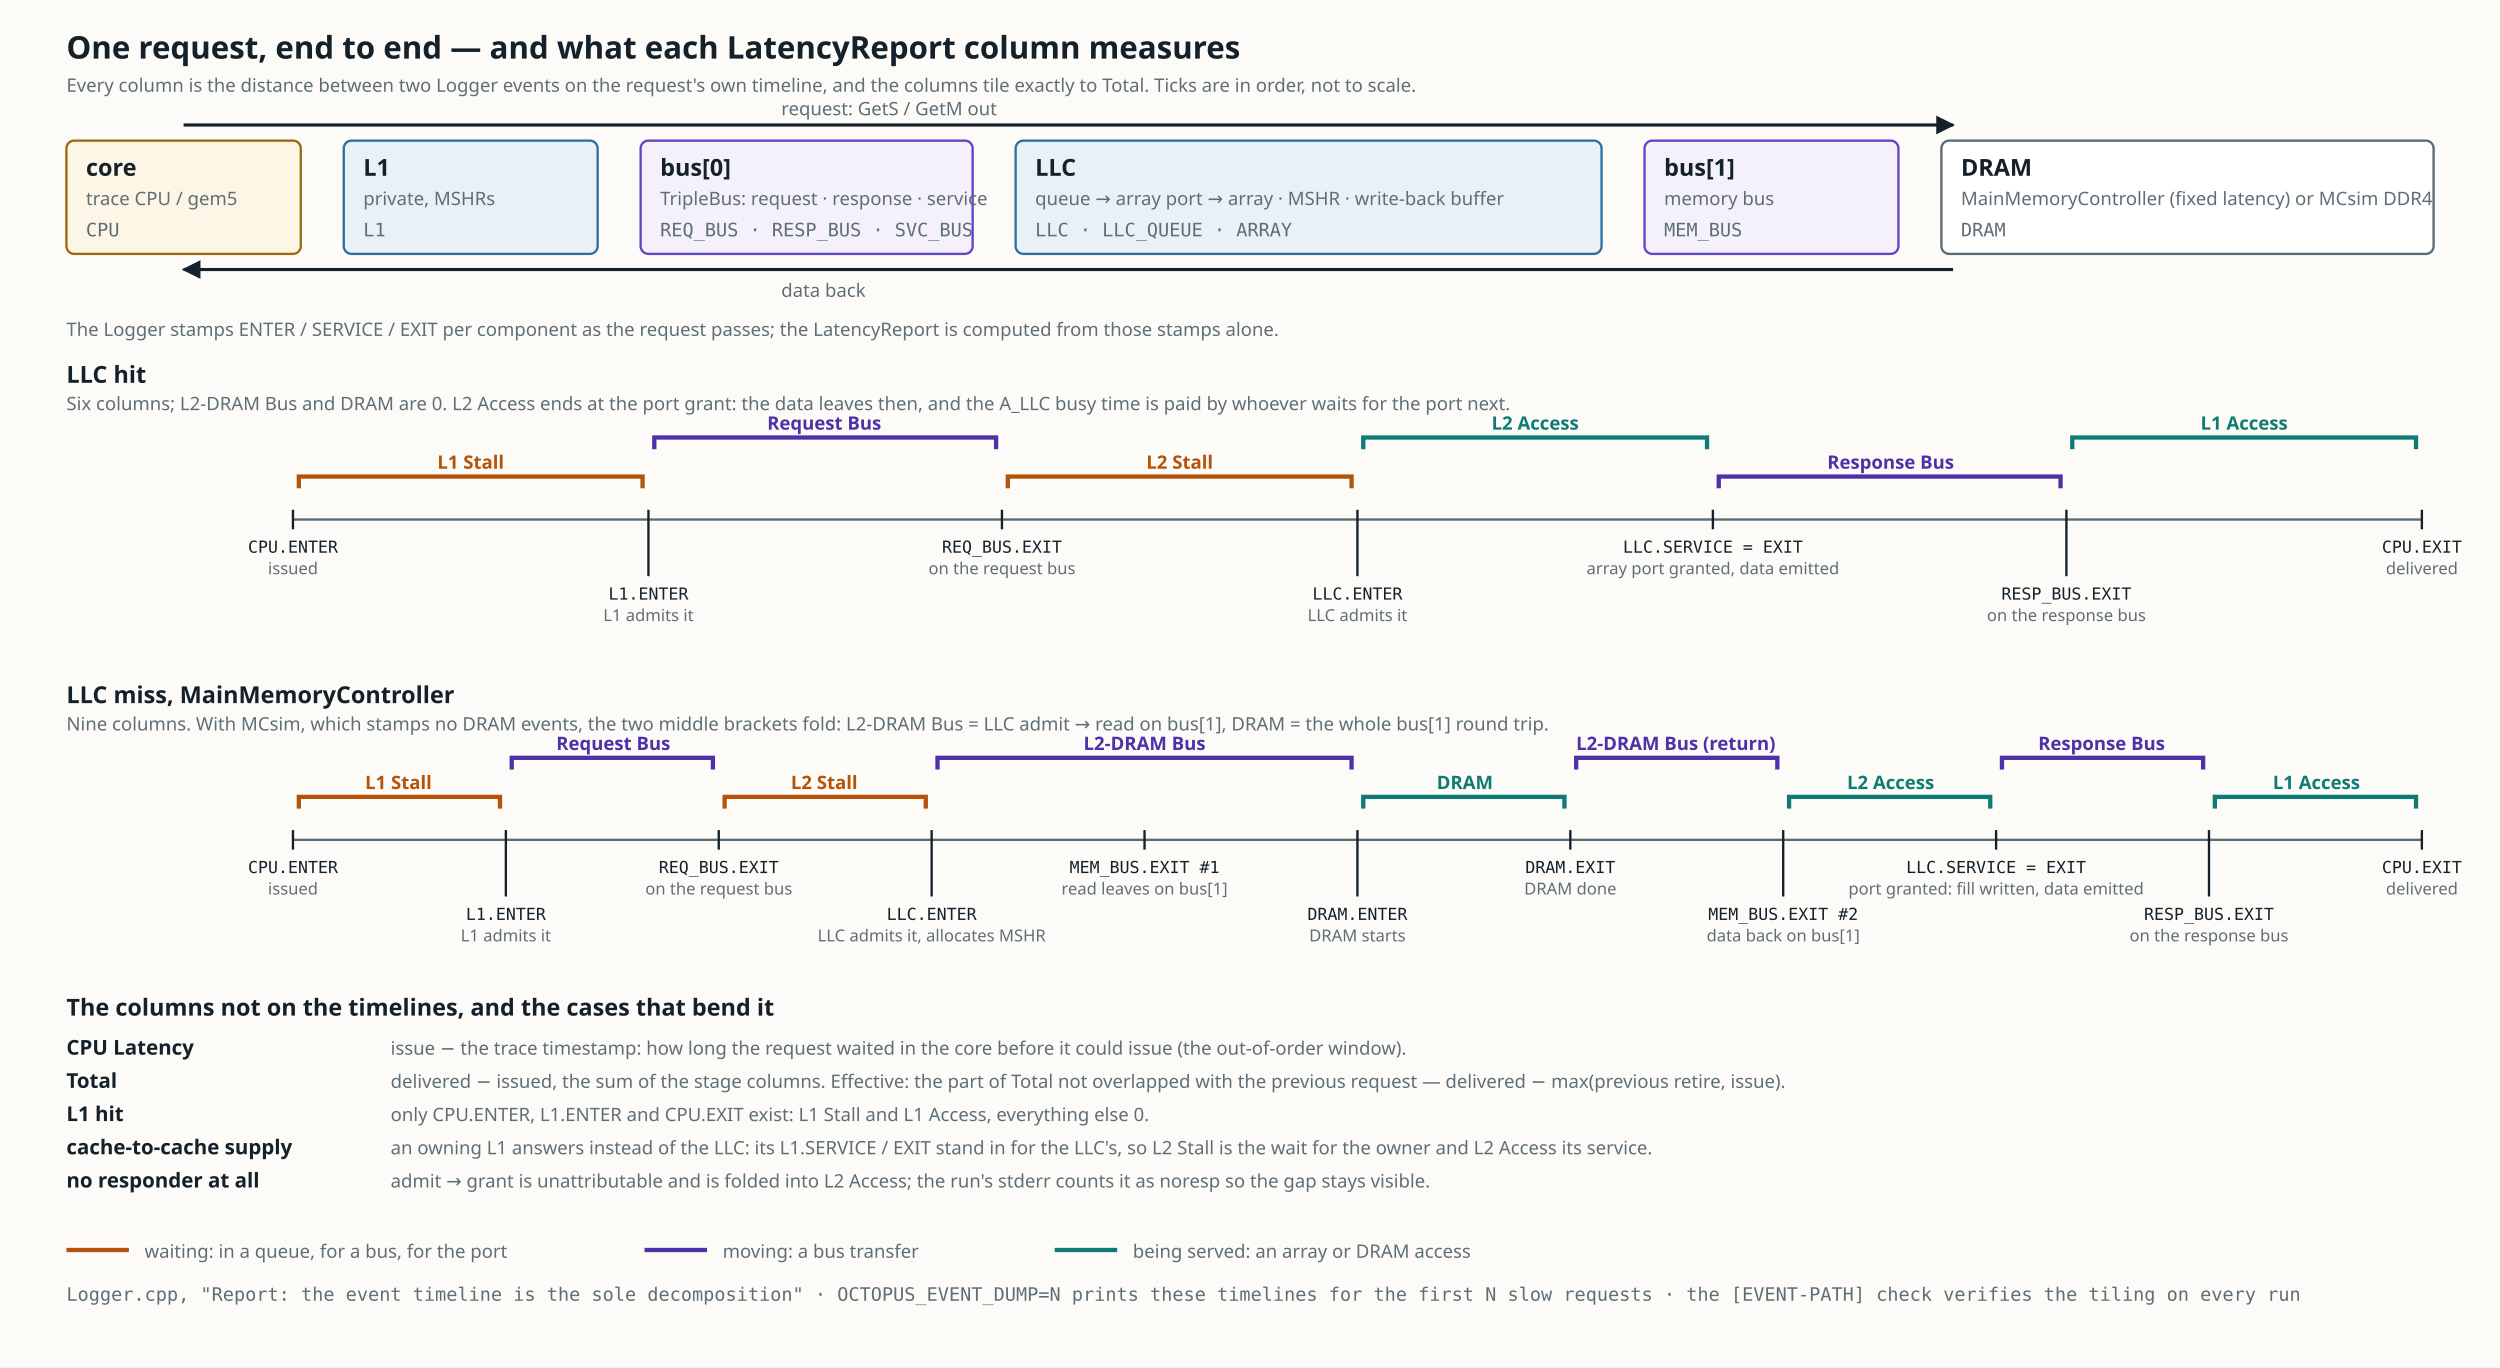
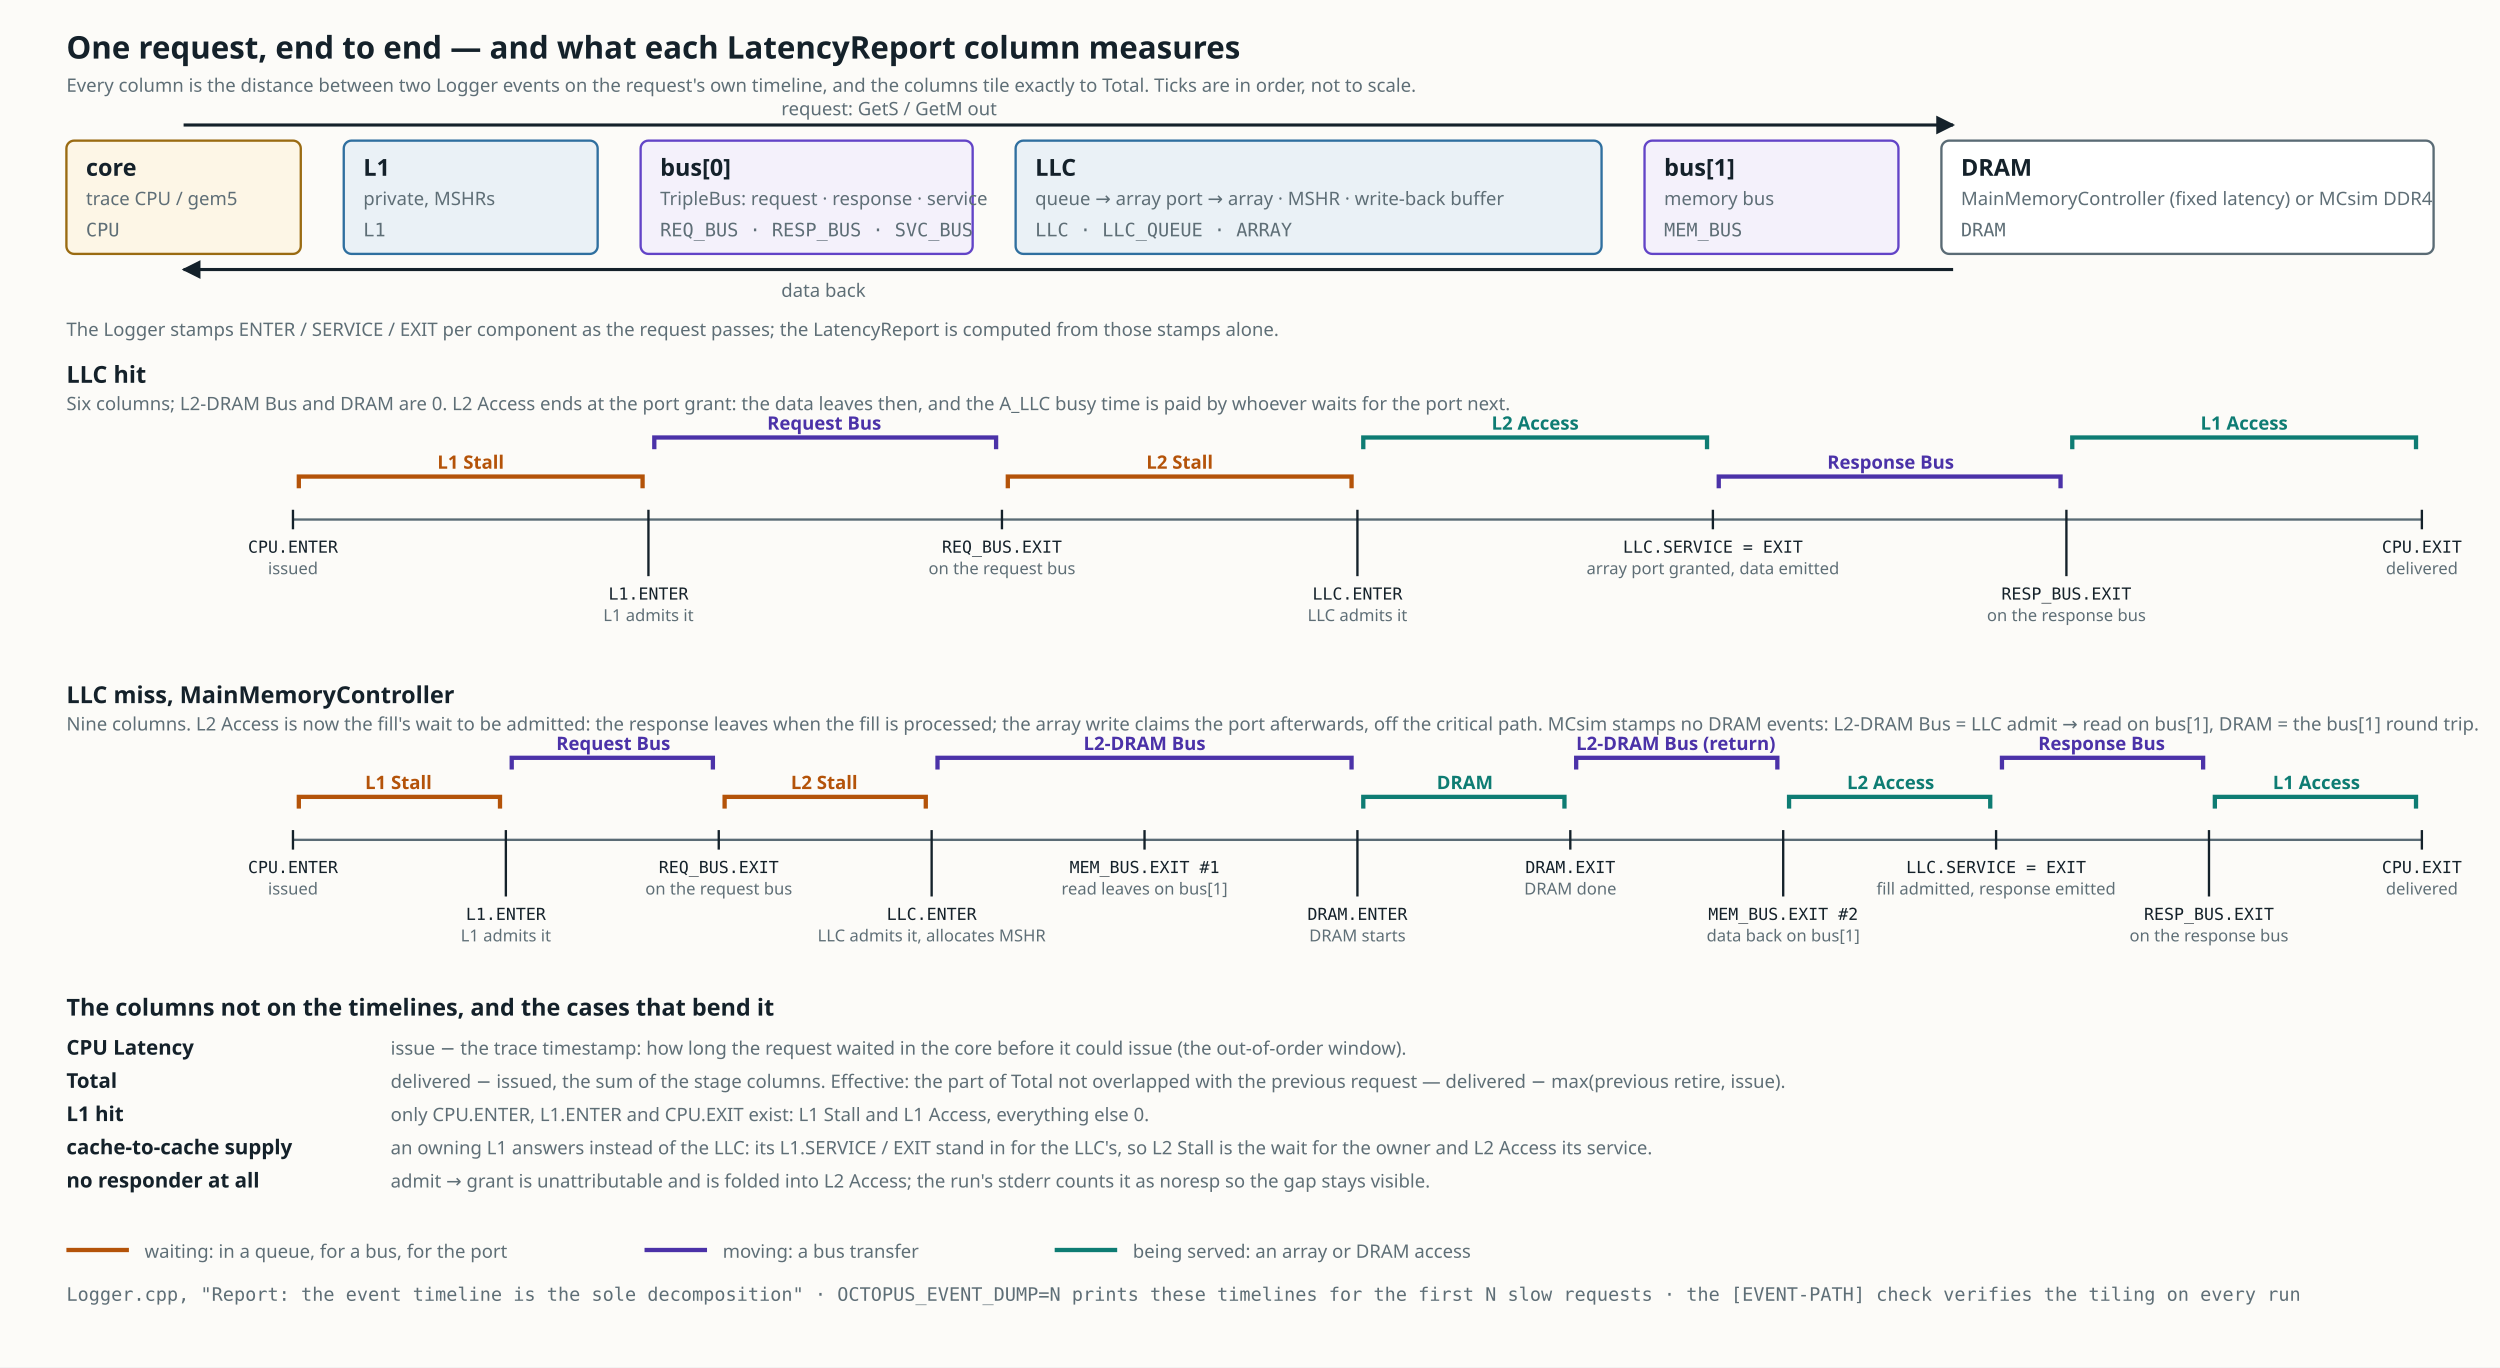
<svg xmlns="http://www.w3.org/2000/svg" viewBox="0 0 1280 700" width="1280" height="700" font-family="'IBM Plex Sans','Segoe UI',system-ui,sans-serif" role="img" aria-label="One memory request end to end through the Octopus system, with the nine LatencyReport columns bracketed between the Logger events that bound them, for an LLC hit and for an LLC miss">
  <defs>
    <marker id="a" viewBox="0 0 10 10" refX="9" refY="5" markerWidth="6" markerHeight="6" orient="auto-start-reverse">
      <path d="M0 0 L10 5 L0 10 z" fill="#14212A" />
    </marker>
  </defs>
  <style>
    .blk { fill:#FFFFFF; stroke:#5A6B75; stroke-width:1.2 }
    .mem { fill:#EAF1F6; stroke:#2F6F9F; stroke-width:1.2 }
    .io  { fill:#F4F1FB; stroke:#6244C7; stroke-width:1.2 }
    .cpu { fill:#FDF6E6; stroke:#9A6B12; stroke-width:1.2 }
    .ttl { font-size:12px; fill:#14212A; font-weight:600 }
    .lbl { font-size:10.5px; fill:#14212A; font-weight:600 }
    .sub { font-size:9.5px; fill:#5E6E76 }
    .mono{ font-family:'IBM Plex Mono',monospace }
    .wire{ stroke:#14212A; stroke-width:1.6; fill:none }
    .axis{ stroke:#5A6B75; stroke-width:1.2; fill:none }
    .tick{ stroke:#14212A; stroke-width:1.2 }
    .ev  { font-size:8.5px; fill:#14212A; font-family:'IBM Plex Mono',monospace; text-anchor:middle }
    .evd { font-size:8.5px; fill:#5E6E76; text-anchor:middle }
    .br  { stroke-width:2.2; fill:none }
    .brt { font-size:9.5px; font-weight:600; text-anchor:middle }
  </style>
  <rect width="1280" height="700" fill="#FCFBF8" />
  <text x="34" y="30" font-size="16" font-weight="700" fill="#14212A">One request, end to end — and what each LatencyReport column measures</text>
  <text x="34" y="47" class="sub">Every column is the distance between two Logger events on the request's own timeline, and the columns tile exactly to Total. Ticks are in order, not to scale.</text>
  <rect x="34" y="72" width="120" height="58" rx="4" class="cpu" />
  <text x="44" y="90" class="ttl">core</text>
  <text x="44" y="105" class="sub">trace CPU / gem5</text>
  <text x="44" y="121" class="sub mono">CPU</text>
  <rect x="176" y="72" width="130" height="58" rx="4" class="mem" />
  <text x="186" y="90" class="ttl">L1</text>
  <text x="186" y="105" class="sub">private, MSHRs</text>
  <text x="186" y="121" class="sub mono">L1</text>
  <rect x="328" y="72" width="170" height="58" rx="4" class="io" />
  <text x="338" y="90" class="ttl">bus[0]</text>
  <text x="338" y="105" class="sub">TripleBus: request · response · service</text>
  <text x="338" y="121" class="sub mono">REQ_BUS · RESP_BUS · SVC_BUS</text>
  <rect x="520" y="72" width="300" height="58" rx="4" class="mem" />
  <text x="530" y="90" class="ttl">LLC</text>
  <text x="530" y="105" class="sub">queue → array port → array · MSHR · write-back buffer</text>
  <text x="530" y="121" class="sub mono">LLC · LLC_QUEUE · ARRAY</text>
  <rect x="842" y="72" width="130" height="58" rx="4" class="io" />
  <text x="852" y="90" class="ttl">bus[1]</text>
  <text x="852" y="105" class="sub">memory bus</text>
  <text x="852" y="121" class="sub mono">MEM_BUS</text>
  <rect x="994" y="72" width="252" height="58" rx="4" class="blk" />
  <text x="1004" y="90" class="ttl">DRAM</text>
  <text x="1004" y="105" class="sub">MainMemoryController (fixed latency) or MCsim DDR4</text>
  <text x="1004" y="121" class="sub mono">DRAM</text>
  <path d="M94 64 L1000 64" class="wire" marker-end="url(#a)" />
  <text x="400" y="59" class="sub">request: GetS / GetM out</text>
  <path d="M1000 138 L94 138" class="wire" marker-end="url(#a)" />
  <text x="400" y="152" class="sub">data back</text>
  <text x="34" y="172" class="sub">The Logger stamps ENTER / SERVICE / EXIT per component as the request passes; the LatencyReport is computed from those stamps alone.</text>
  <text x="34" y="196" class="ttl">LLC hit</text>
  <text x="34" y="210" class="sub">Six columns; L2-DRAM Bus and DRAM are 0. L2 Access ends at the port grant: the data leaves then, and the A_LLC busy time is paid by whoever waits for the port next.</text>
  <line x1="150" y1="266" x2="1240" y2="266" class="axis" />
  <line x1="150" y1="261" x2="150" y2="271" class="tick" />
  <text x="150" y="283" class="ev">CPU.ENTER</text>
  <text x="150" y="294" class="evd">issued</text>
  <line x1="332" y1="261" x2="332" y2="295" class="tick" />
  <text x="332" y="307" class="ev">L1.ENTER</text>
  <text x="332" y="318" class="evd">L1 admits it</text>
  <line x1="513" y1="261" x2="513" y2="271" class="tick" />
  <text x="513" y="283" class="ev">REQ_BUS.EXIT</text>
  <text x="513" y="294" class="evd">on the request bus</text>
  <line x1="695" y1="261" x2="695" y2="295" class="tick" />
  <text x="695" y="307" class="ev">LLC.ENTER</text>
  <text x="695" y="318" class="evd">LLC admits it</text>
  <line x1="877" y1="261" x2="877" y2="271" class="tick" />
  <text x="877" y="283" class="ev">LLC.SERVICE = EXIT</text>
  <text x="877" y="294" class="evd">array port granted, data emitted</text>
  <line x1="1058" y1="261" x2="1058" y2="295" class="tick" />
  <text x="1058" y="307" class="ev">RESP_BUS.EXIT</text>
  <text x="1058" y="318" class="evd">on the response bus</text>
  <line x1="1240" y1="261" x2="1240" y2="271" class="tick" />
  <text x="1240" y="283" class="ev">CPU.EXIT</text>
  <text x="1240" y="294" class="evd">delivered</text>
  <path d="M153 250 L153 244 L329 244 L329 250" class="br" stroke="#B45309" />
  <text x="241" y="240" class="brt" fill="#B45309">L1 Stall</text>
  <path d="M335 230 L335 224 L510 224 L510 230" class="br" stroke="#4B32A8" />
  <text x="422" y="220" class="brt" fill="#4B32A8">Request Bus</text>
  <path d="M516 250 L516 244 L692 244 L692 250" class="br" stroke="#B45309" />
  <text x="604" y="240" class="brt" fill="#B45309">L2 Stall</text>
  <path d="M698 230 L698 224 L874 224 L874 230" class="br" stroke="#0E7C73" />
  <text x="786" y="220" class="brt" fill="#0E7C73">L2 Access</text>
  <path d="M880 250 L880 244 L1055 244 L1055 250" class="br" stroke="#4B32A8" />
  <text x="968" y="240" class="brt" fill="#4B32A8">Response Bus</text>
  <path d="M1061 230 L1061 224 L1237 224 L1237 230" class="br" stroke="#0E7C73" />
  <text x="1149" y="220" class="brt" fill="#0E7C73">L1 Access</text>
  <text x="34" y="360" class="ttl">LLC miss, MainMemoryController</text>
-   <text x="34" y="374" class="sub">Nine columns. With MCsim, which stamps no DRAM events, the two middle brackets fold: L2-DRAM Bus = LLC admit → read on bus[1], DRAM = the whole bus[1] round trip.</text>
+   <text x="34" y="374" class="sub">Nine columns. L2 Access is now the fill's wait to be admitted: the response leaves when the fill is processed; the array write claims the port afterwards, off the critical path. MCsim stamps no DRAM events: L2-DRAM Bus = LLC admit → read on bus[1], DRAM = the bus[1] round trip.</text>
  <line x1="150" y1="430" x2="1240" y2="430" class="axis" />
  <line x1="150" y1="425" x2="150" y2="435" class="tick" />
  <text x="150" y="447" class="ev">CPU.ENTER</text>
  <text x="150" y="458" class="evd">issued</text>
  <line x1="259" y1="425" x2="259" y2="459" class="tick" />
  <text x="259" y="471" class="ev">L1.ENTER</text>
  <text x="259" y="482" class="evd">L1 admits it</text>
  <line x1="368" y1="425" x2="368" y2="435" class="tick" />
  <text x="368" y="447" class="ev">REQ_BUS.EXIT</text>
  <text x="368" y="458" class="evd">on the request bus</text>
  <line x1="477" y1="425" x2="477" y2="459" class="tick" />
  <text x="477" y="471" class="ev">LLC.ENTER</text>
  <text x="477" y="482" class="evd">LLC admits it, allocates MSHR</text>
  <line x1="586" y1="425" x2="586" y2="435" class="tick" />
  <text x="586" y="447" class="ev">MEM_BUS.EXIT #1</text>
  <text x="586" y="458" class="evd">read leaves on bus[1]</text>
  <line x1="695" y1="425" x2="695" y2="459" class="tick" />
  <text x="695" y="471" class="ev">DRAM.ENTER</text>
  <text x="695" y="482" class="evd">DRAM starts</text>
  <line x1="804" y1="425" x2="804" y2="435" class="tick" />
  <text x="804" y="447" class="ev">DRAM.EXIT</text>
  <text x="804" y="458" class="evd">DRAM done</text>
  <line x1="913" y1="425" x2="913" y2="459" class="tick" />
  <text x="913" y="471" class="ev">MEM_BUS.EXIT #2</text>
  <text x="913" y="482" class="evd">data back on bus[1]</text>
  <line x1="1022" y1="425" x2="1022" y2="435" class="tick" />
  <text x="1022" y="447" class="ev">LLC.SERVICE = EXIT</text>
-   <text x="1022" y="458" class="evd">port granted: fill written, data emitted</text>
+   <text x="1022" y="458" class="evd">fill admitted, response emitted</text>
  <line x1="1131" y1="425" x2="1131" y2="459" class="tick" />
  <text x="1131" y="471" class="ev">RESP_BUS.EXIT</text>
  <text x="1131" y="482" class="evd">on the response bus</text>
  <line x1="1240" y1="425" x2="1240" y2="435" class="tick" />
  <text x="1240" y="447" class="ev">CPU.EXIT</text>
  <text x="1240" y="458" class="evd">delivered</text>
  <path d="M153 414 L153 408 L256 408 L256 414" class="br" stroke="#B45309" />
  <text x="204" y="404" class="brt" fill="#B45309">L1 Stall</text>
  <path d="M262 394 L262 388 L365 388 L365 394" class="br" stroke="#4B32A8" />
  <text x="314" y="384" class="brt" fill="#4B32A8">Request Bus</text>
  <path d="M371 414 L371 408 L474 408 L474 414" class="br" stroke="#B45309" />
  <text x="422" y="404" class="brt" fill="#B45309">L2 Stall</text>
  <path d="M480 394 L480 388 L692 388 L692 394" class="br" stroke="#4B32A8" />
  <text x="586" y="384" class="brt" fill="#4B32A8">L2-DRAM Bus</text>
  <path d="M698 414 L698 408 L801 408 L801 414" class="br" stroke="#0E7C73" />
  <text x="750" y="404" class="brt" fill="#0E7C73">DRAM</text>
  <path d="M807 394 L807 388 L910 388 L910 394" class="br" stroke="#4B32A8" />
  <text x="858" y="384" class="brt" fill="#4B32A8">L2-DRAM Bus (return)</text>
  <path d="M916 414 L916 408 L1019 408 L1019 414" class="br" stroke="#0E7C73" />
  <text x="968" y="404" class="brt" fill="#0E7C73">L2 Access</text>
  <path d="M1025 394 L1025 388 L1128 388 L1128 394" class="br" stroke="#4B32A8" />
  <text x="1076" y="384" class="brt" fill="#4B32A8">Response Bus</text>
  <path d="M1134 414 L1134 408 L1237 408 L1237 414" class="br" stroke="#0E7C73" />
  <text x="1186" y="404" class="brt" fill="#0E7C73">L1 Access</text>
  <text x="34" y="520" class="ttl">The columns not on the timelines, and the cases that bend it</text>
  <text x="34" y="540" class="lbl">CPU Latency</text>
  <text x="200" y="540" class="sub">issue − the trace timestamp: how long the request waited in the core before it could issue (the out-of-order window).</text>
  <text x="34" y="557" class="lbl">Total</text>
  <text x="200" y="557" class="sub">delivered − issued, the sum of the stage columns.   Effective: the part of Total not overlapped with the previous request — delivered − max(previous retire, issue).</text>
  <text x="34" y="574" class="lbl">L1 hit</text>
  <text x="200" y="574" class="sub">only CPU.ENTER, L1.ENTER and CPU.EXIT exist: L1 Stall and L1 Access, everything else 0.</text>
  <text x="34" y="591" class="lbl">cache-to-cache supply</text>
  <text x="200" y="591" class="sub">an owning L1 answers instead of the LLC: its L1.SERVICE / EXIT stand in for the LLC's, so L2 Stall is the wait for the owner and L2 Access its service.</text>
  <text x="34" y="608" class="lbl">no responder at all</text>
  <text x="200" y="608" class="sub">admit → grant is unattributable and is folded into L2 Access; the run's stderr counts it as noresp so the gap stays visible.</text>
  <line x1="34" y1="640" x2="66" y2="640" class="br" stroke="#B45309" />
  <text x="74" y="644" class="sub">waiting: in a queue, for a bus, for the port</text>
  <line x1="330" y1="640" x2="362" y2="640" class="br" stroke="#4B32A8" />
  <text x="370" y="644" class="sub">moving: a bus transfer</text>
  <line x1="540" y1="640" x2="572" y2="640" class="br" stroke="#0E7C73" />
  <text x="580" y="644" class="sub">being served: an array or DRAM access</text>
  <text x="34" y="666" class="sub mono">Logger.cpp, "Report: the event timeline is the sole decomposition" · OCTOPUS_EVENT_DUMP=N prints these timelines for the first N slow requests · the [EVENT-PATH] check verifies the tiling on every run</text>
</svg>
